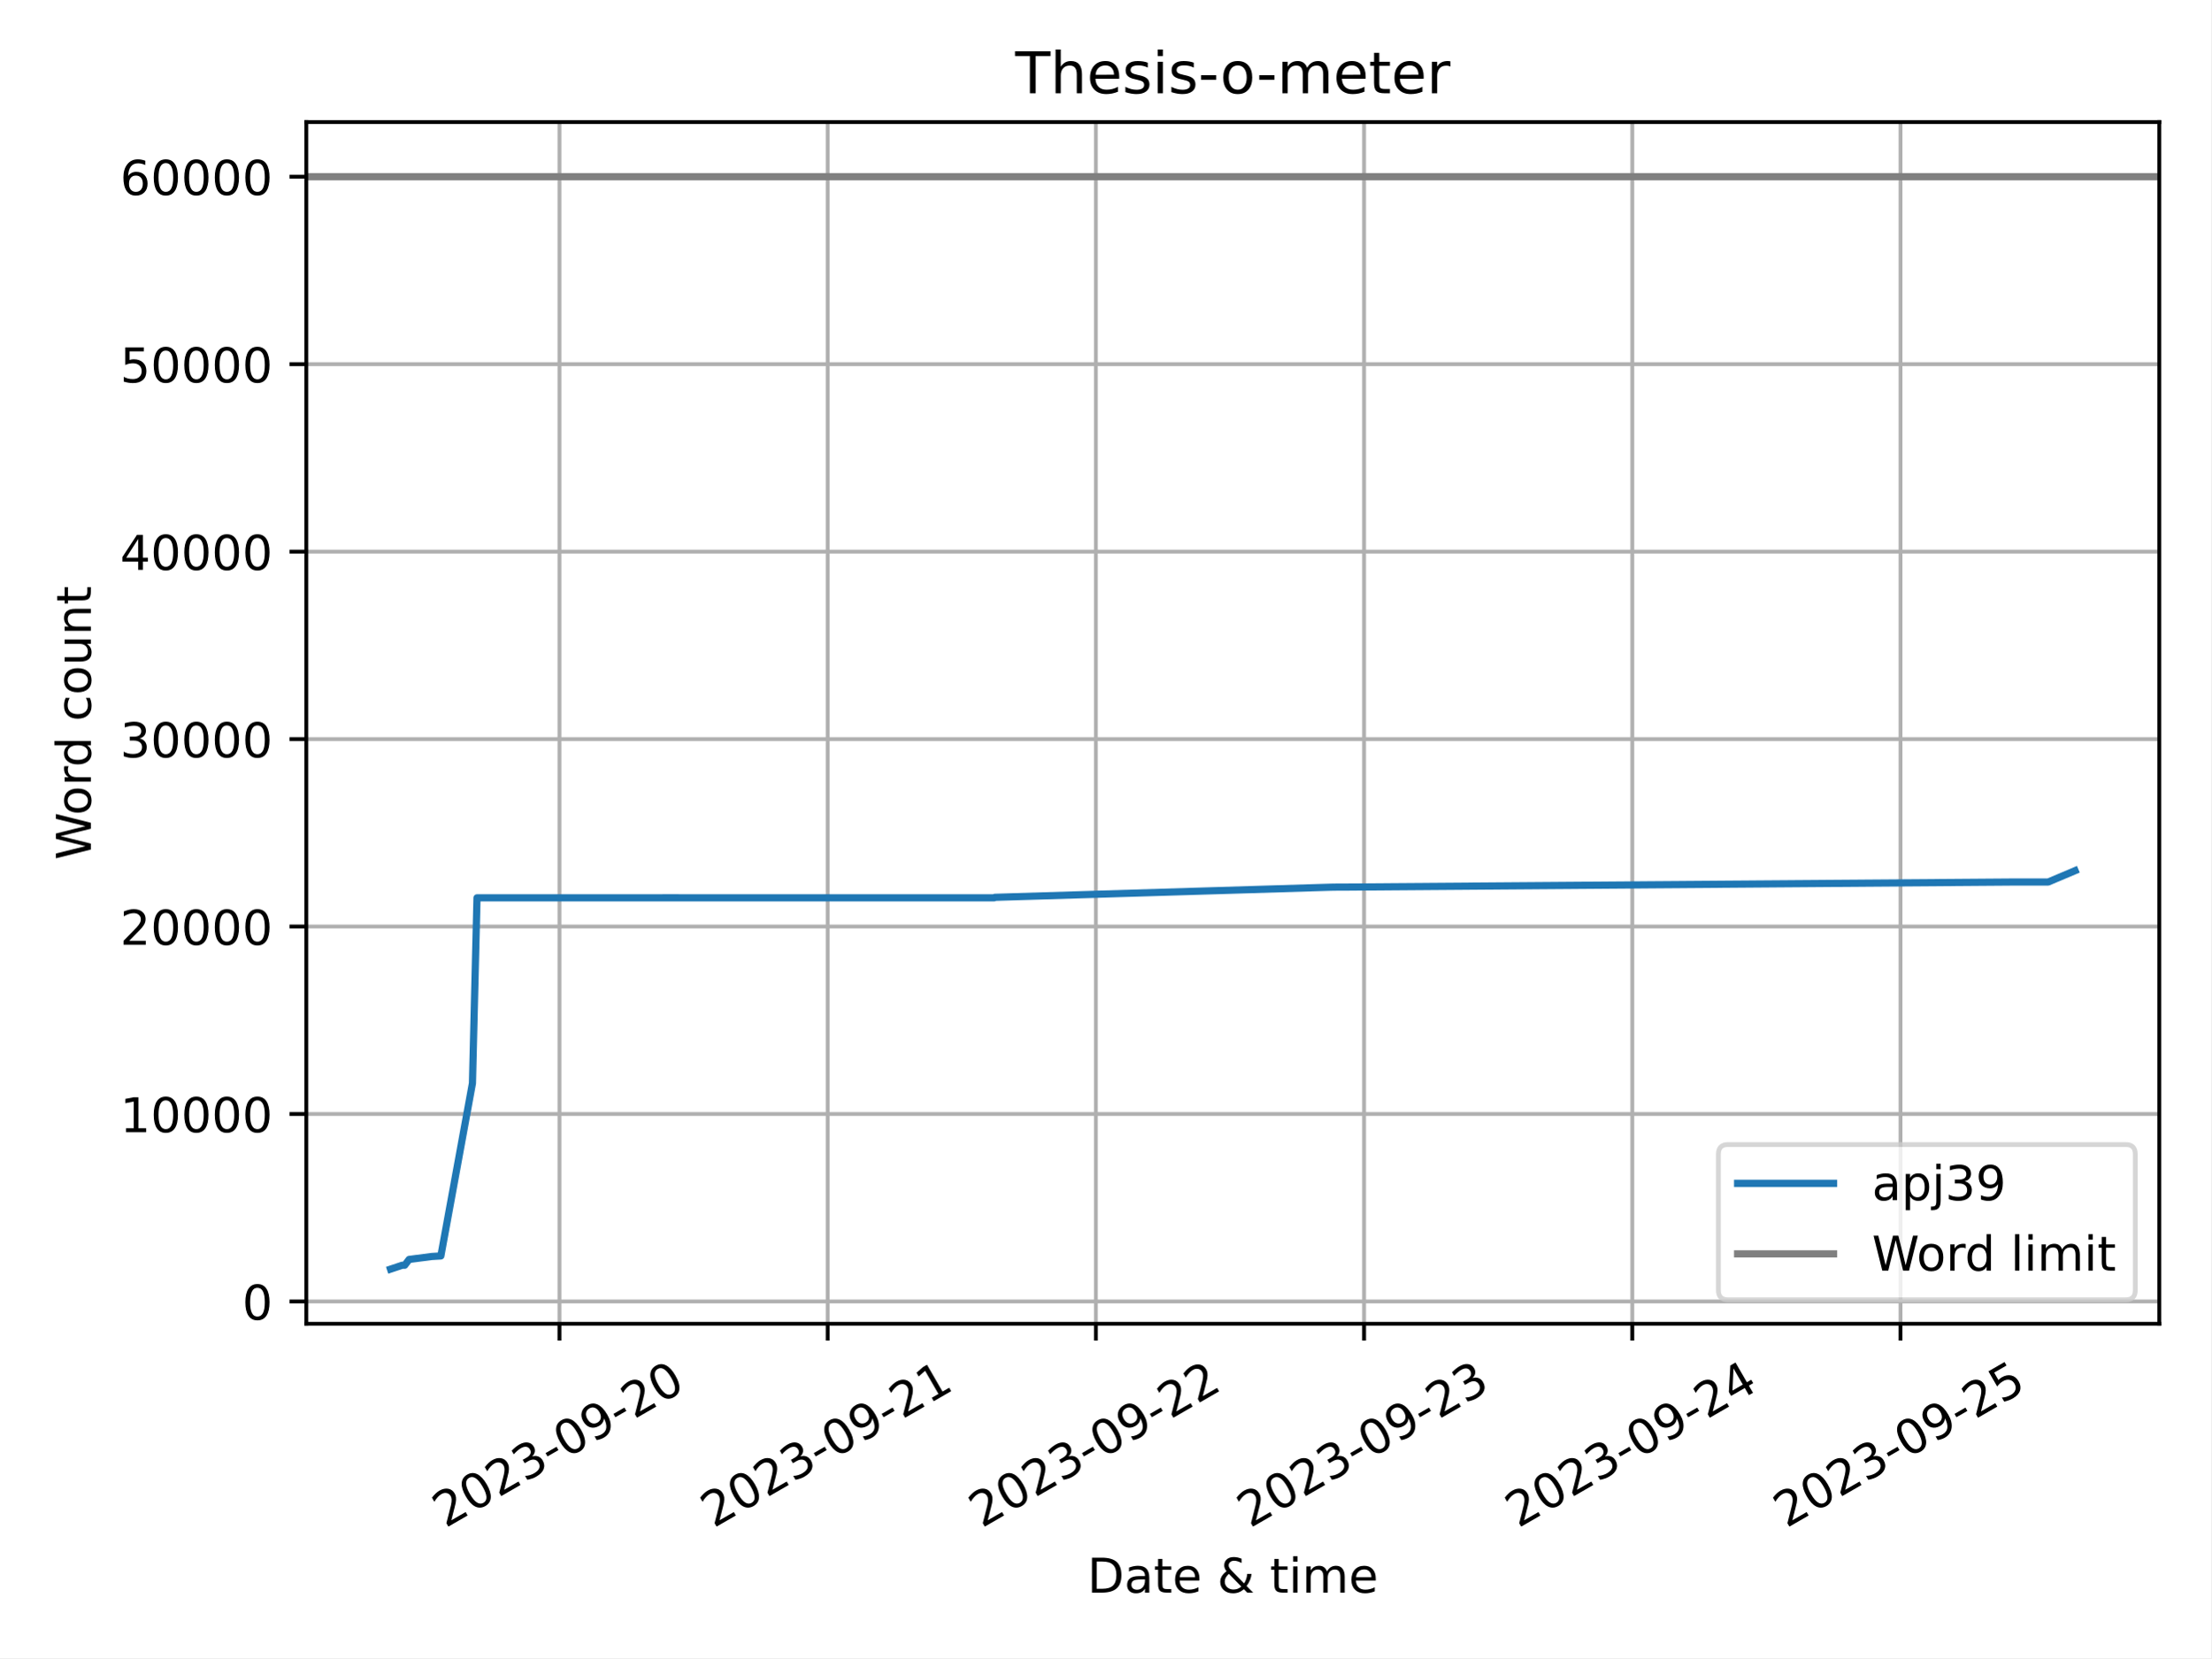
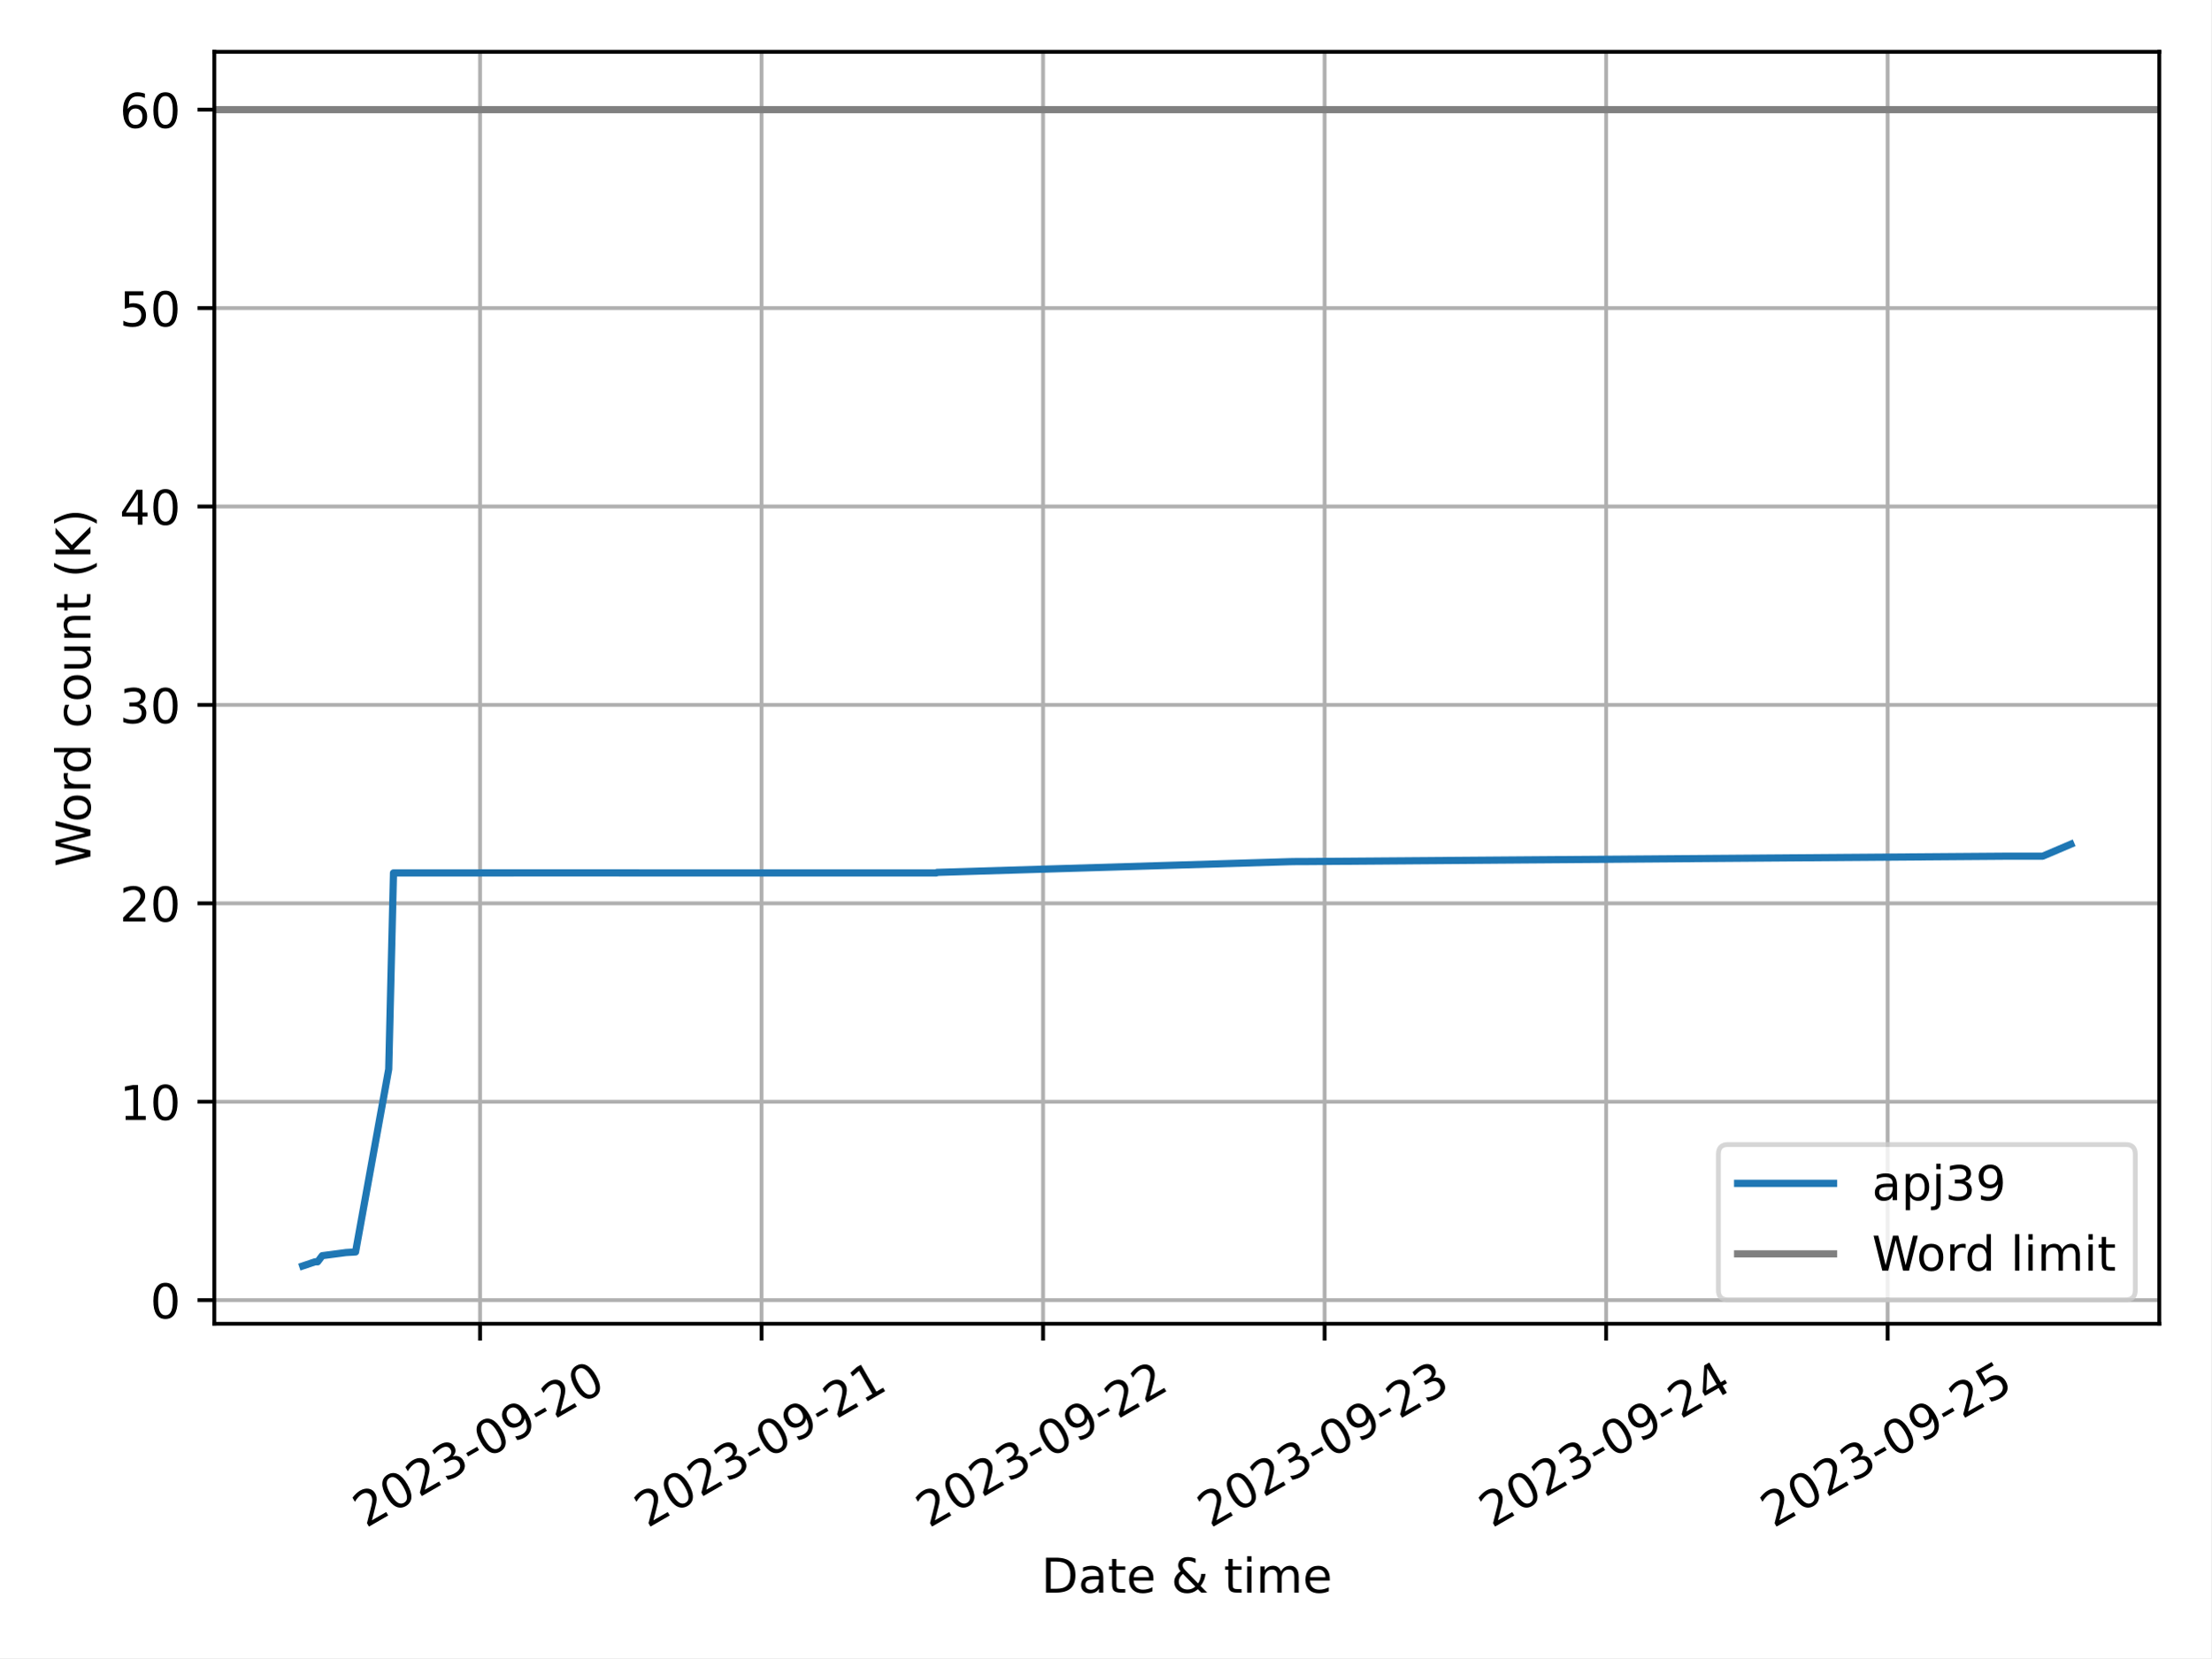
<svg xmlns="http://www.w3.org/2000/svg" xmlns:xlink="http://www.w3.org/1999/xlink" width="460.8pt" height="345.6pt" viewBox="0 0 460.8 345.6" version="1.1">
  <defs>
    <style type="text/css">*{stroke-linejoin: round; stroke-linecap: butt}</style>
  </defs>
  <g id="figure_1">
    <g id="patch_1">
      <path d="M 0 345.6  L 460.8 345.6  L 460.8 0  L 0 0  z " style="fill: #ffffff" />
    </g>
    <g id="axes_1">
      <g id="patch_2">
-         <path d="M 63.83 275.92  L 450 275.92  L 450 25.44  L 63.83 25.44  z " style="fill: #ffffff" />
+         <path d="M 44.66 275.92  L 450 275.92  L 450 10.8  L 44.66 10.8  z " style="fill: #ffffff" />
      </g>
      <g id="PolyCollection_1" />
      <g id="matplotlib.axis_1">
        <g id="xtick_1">
          <g id="line2d_1">
-             <path d="M 116.589 275.92  L 116.589 25.44  " clip-path="url(#p6048693ee3)" style="fill: none; stroke: #b0b0b0; stroke-width: 0.8; stroke-linecap: square" />
+             <path d="M 100.038 275.92  L 100.038 10.8  " clip-path="url(#p599cab8c5c)" style="fill: none; stroke: #b0b0b0; stroke-width: 0.8; stroke-linecap: square" />
          </g>
          <g id="line2d_2">
            <defs>
-               <path id="mf4d649fd1b" d="M 0 0  L 0 3.5  " style="stroke: #000000; stroke-width: 0.8" />
-             </defs>
-             <g>
-               <use xlink:href="#mf4d649fd1b" x="116.589" y="275.92" style="stroke: #000000; stroke-width: 0.8" />
+               <path id="mb1f589ec34" d="M 0 0  L 0 3.5  " style="stroke: #000000; stroke-width: 0.8" />
+             </defs>
+             <g>
+               <use xlink:href="#mb1f589ec34" x="100.038" y="275.92" style="stroke: #000000; stroke-width: 0.8" />
            </g>
          </g>
          <g id="text_1">
-             <g transform="translate(92.804 318.5587) rotate(-30) scale(0.1 -0.1)">
+             <g transform="translate(76.25303 318.5587) rotate(-30) scale(0.1 -0.1)">
              <defs>
                <path id="DejaVuSans-32" d="M 1228 531  L 3431 531  L 3431 0  L 469 0  L 469 531  Q 828 903 1448 1529  Q 2069 2156 2228 2338  Q 2531 2678 2651 2914  Q 2772 3150 2772 3378  Q 2772 3750 2511 3984  Q 2250 4219 1831 4219  Q 1534 4219 1204 4116  Q 875 4013 500 3803  L 500 4441  Q 881 4594 1212 4672  Q 1544 4750 1819 4750  Q 2544 4750 2975 4387  Q 3406 4025 3406 3419  Q 3406 3131 3298 2873  Q 3191 2616 2906 2266  Q 2828 2175 2409 1742  Q 1991 1309 1228 531  z " transform="scale(0.015625)" />
                <path id="DejaVuSans-30" d="M 2034 4250  Q 1547 4250 1301 3770  Q 1056 3291 1056 2328  Q 1056 1369 1301 889  Q 1547 409 2034 409  Q 2525 409 2770 889  Q 3016 1369 3016 2328  Q 3016 3291 2770 3770  Q 2525 4250 2034 4250  z M 2034 4750  Q 2819 4750 3233 4129  Q 3647 3509 3647 2328  Q 3647 1150 3233 529  Q 2819 -91 2034 -91  Q 1250 -91 836 529  Q 422 1150 422 2328  Q 422 3509 836 4129  Q 1250 4750 2034 4750  z " transform="scale(0.015625)" />
                <path id="DejaVuSans-33" d="M 2597 2516  Q 3050 2419 3304 2112  Q 3559 1806 3559 1356  Q 3559 666 3084 287  Q 2609 -91 1734 -91  Q 1441 -91 1130 -33  Q 819 25 488 141  L 488 750  Q 750 597 1062 519  Q 1375 441 1716 441  Q 2309 441 2620 675  Q 2931 909 2931 1356  Q 2931 1769 2642 2001  Q 2353 2234 1838 2234  L 1294 2234  L 1294 2753  L 1863 2753  Q 2328 2753 2575 2939  Q 2822 3125 2822 3475  Q 2822 3834 2567 4026  Q 2313 4219 1838 4219  Q 1578 4219 1281 4162  Q 984 4106 628 3988  L 628 4550  Q 988 4650 1302 4700  Q 1616 4750 1894 4750  Q 2613 4750 3031 4423  Q 3450 4097 3450 3541  Q 3450 3153 3228 2886  Q 3006 2619 2597 2516  z " transform="scale(0.015625)" />
                <path id="DejaVuSans-2d" d="M 313 2009  L 1997 2009  L 1997 1497  L 313 1497  L 313 2009  z " transform="scale(0.015625)" />
                <path id="DejaVuSans-39" d="M 703 97  L 703 672  Q 941 559 1184 500  Q 1428 441 1663 441  Q 2288 441 2617 861  Q 2947 1281 2994 2138  Q 2813 1869 2534 1725  Q 2256 1581 1919 1581  Q 1219 1581 811 2004  Q 403 2428 403 3163  Q 403 3881 828 4315  Q 1253 4750 1959 4750  Q 2769 4750 3195 4129  Q 3622 3509 3622 2328  Q 3622 1225 3098 567  Q 2575 -91 1691 -91  Q 1453 -91 1209 -44  Q 966 3 703 97  z M 1959 2075  Q 2384 2075 2632 2365  Q 2881 2656 2881 3163  Q 2881 3666 2632 3958  Q 2384 4250 1959 4250  Q 1534 4250 1286 3958  Q 1038 3666 1038 3163  Q 1038 2656 1286 2365  Q 1534 2075 1959 2075  z " transform="scale(0.015625)" />
              </defs>
              <use xlink:href="#DejaVuSans-32" />
              <use xlink:href="#DejaVuSans-30" x="63.623" />
              <use xlink:href="#DejaVuSans-32" x="127.246" />
              <use xlink:href="#DejaVuSans-33" x="190.869" />
              <use xlink:href="#DejaVuSans-2d" x="254.492" />
              <use xlink:href="#DejaVuSans-30" x="290.576" />
              <use xlink:href="#DejaVuSans-39" x="354.199" />
              <use xlink:href="#DejaVuSans-2d" x="417.822" />
              <use xlink:href="#DejaVuSans-32" x="453.906" />
              <use xlink:href="#DejaVuSans-30" x="517.529" />
            </g>
          </g>
        </g>
        <g id="xtick_2">
          <g id="line2d_3">
-             <path d="M 172.486 275.92  L 172.486 25.44  " clip-path="url(#p6048693ee3)" style="fill: none; stroke: #b0b0b0; stroke-width: 0.8; stroke-linecap: square" />
+             <path d="M 158.71 275.92  L 158.71 10.8  " clip-path="url(#p599cab8c5c)" style="fill: none; stroke: #b0b0b0; stroke-width: 0.8; stroke-linecap: square" />
          </g>
          <g id="line2d_4">
            <g>
-               <use xlink:href="#mf4d649fd1b" x="172.486" y="275.92" style="stroke: #000000; stroke-width: 0.8" />
+               <use xlink:href="#mb1f589ec34" x="158.71" y="275.92" style="stroke: #000000; stroke-width: 0.8" />
            </g>
          </g>
          <g id="text_2">
-             <g transform="translate(148.7008 318.5587) rotate(-30) scale(0.1 -0.1)">
+             <g transform="translate(134.9246 318.5587) rotate(-30) scale(0.1 -0.1)">
              <defs>
                <path id="DejaVuSans-31" d="M 794 531  L 1825 531  L 1825 4091  L 703 3866  L 703 4441  L 1819 4666  L 2450 4666  L 2450 531  L 3481 531  L 3481 0  L 794 0  L 794 531  z " transform="scale(0.015625)" />
              </defs>
              <use xlink:href="#DejaVuSans-32" />
              <use xlink:href="#DejaVuSans-30" x="63.623" />
              <use xlink:href="#DejaVuSans-32" x="127.246" />
              <use xlink:href="#DejaVuSans-33" x="190.869" />
              <use xlink:href="#DejaVuSans-2d" x="254.492" />
              <use xlink:href="#DejaVuSans-30" x="290.576" />
              <use xlink:href="#DejaVuSans-39" x="354.199" />
              <use xlink:href="#DejaVuSans-2d" x="417.822" />
              <use xlink:href="#DejaVuSans-32" x="453.906" />
              <use xlink:href="#DejaVuSans-31" x="517.529" />
            </g>
          </g>
        </g>
        <g id="xtick_3">
          <g id="line2d_5">
-             <path d="M 228.383 275.92  L 228.383 25.44  " clip-path="url(#p6048693ee3)" style="fill: none; stroke: #b0b0b0; stroke-width: 0.8; stroke-linecap: square" />
+             <path d="M 217.381 275.92  L 217.381 10.8  " clip-path="url(#p599cab8c5c)" style="fill: none; stroke: #b0b0b0; stroke-width: 0.8; stroke-linecap: square" />
          </g>
          <g id="line2d_6">
            <g>
-               <use xlink:href="#mf4d649fd1b" x="228.383" y="275.92" style="stroke: #000000; stroke-width: 0.8" />
+               <use xlink:href="#mb1f589ec34" x="217.381" y="275.92" style="stroke: #000000; stroke-width: 0.8" />
            </g>
          </g>
          <g id="text_3">
-             <g transform="translate(204.5976 318.5587) rotate(-30) scale(0.1 -0.1)">
+             <g transform="translate(193.5962 318.5587) rotate(-30) scale(0.1 -0.1)">
              <use xlink:href="#DejaVuSans-32" />
              <use xlink:href="#DejaVuSans-30" x="63.623" />
              <use xlink:href="#DejaVuSans-32" x="127.246" />
              <use xlink:href="#DejaVuSans-33" x="190.869" />
              <use xlink:href="#DejaVuSans-2d" x="254.492" />
              <use xlink:href="#DejaVuSans-30" x="290.576" />
              <use xlink:href="#DejaVuSans-39" x="354.199" />
              <use xlink:href="#DejaVuSans-2d" x="417.822" />
              <use xlink:href="#DejaVuSans-32" x="453.906" />
              <use xlink:href="#DejaVuSans-32" x="517.529" />
            </g>
          </g>
        </g>
        <g id="xtick_4">
          <g id="line2d_7">
-             <path d="M 284.28 275.92  L 284.28 25.44  " clip-path="url(#p6048693ee3)" style="fill: none; stroke: #b0b0b0; stroke-width: 0.8; stroke-linecap: square" />
+             <path d="M 276.053 275.92  L 276.053 10.8  " clip-path="url(#p599cab8c5c)" style="fill: none; stroke: #b0b0b0; stroke-width: 0.8; stroke-linecap: square" />
          </g>
          <g id="line2d_8">
            <g>
-               <use xlink:href="#mf4d649fd1b" x="284.28" y="275.92" style="stroke: #000000; stroke-width: 0.8" />
+               <use xlink:href="#mb1f589ec34" x="276.053" y="275.92" style="stroke: #000000; stroke-width: 0.8" />
            </g>
          </g>
          <g id="text_4">
-             <g transform="translate(260.4944 318.5587) rotate(-30) scale(0.1 -0.1)">
+             <g transform="translate(252.2678 318.5587) rotate(-30) scale(0.1 -0.1)">
              <use xlink:href="#DejaVuSans-32" />
              <use xlink:href="#DejaVuSans-30" x="63.623" />
              <use xlink:href="#DejaVuSans-32" x="127.246" />
              <use xlink:href="#DejaVuSans-33" x="190.869" />
              <use xlink:href="#DejaVuSans-2d" x="254.492" />
              <use xlink:href="#DejaVuSans-30" x="290.576" />
              <use xlink:href="#DejaVuSans-39" x="354.199" />
              <use xlink:href="#DejaVuSans-2d" x="417.822" />
              <use xlink:href="#DejaVuSans-32" x="453.906" />
              <use xlink:href="#DejaVuSans-33" x="517.529" />
            </g>
          </g>
        </g>
        <g id="xtick_5">
          <g id="line2d_9">
-             <path d="M 340.176 275.92  L 340.176 25.44  " clip-path="url(#p6048693ee3)" style="fill: none; stroke: #b0b0b0; stroke-width: 0.8; stroke-linecap: square" />
+             <path d="M 334.725 275.92  L 334.725 10.8  " clip-path="url(#p599cab8c5c)" style="fill: none; stroke: #b0b0b0; stroke-width: 0.8; stroke-linecap: square" />
          </g>
          <g id="line2d_10">
            <g>
-               <use xlink:href="#mf4d649fd1b" x="340.176" y="275.92" style="stroke: #000000; stroke-width: 0.8" />
+               <use xlink:href="#mb1f589ec34" x="334.725" y="275.92" style="stroke: #000000; stroke-width: 0.8" />
            </g>
          </g>
          <g id="text_5">
-             <g transform="translate(316.3912 318.5587) rotate(-30) scale(0.1 -0.1)">
+             <g transform="translate(310.9394 318.5587) rotate(-30) scale(0.1 -0.1)">
              <defs>
                <path id="DejaVuSans-34" d="M 2419 4116  L 825 1625  L 2419 1625  L 2419 4116  z M 2253 4666  L 3047 4666  L 3047 1625  L 3713 1625  L 3713 1100  L 3047 1100  L 3047 0  L 2419 0  L 2419 1100  L 313 1100  L 313 1709  L 2253 4666  z " transform="scale(0.015625)" />
              </defs>
              <use xlink:href="#DejaVuSans-32" />
              <use xlink:href="#DejaVuSans-30" x="63.623" />
              <use xlink:href="#DejaVuSans-32" x="127.246" />
              <use xlink:href="#DejaVuSans-33" x="190.869" />
              <use xlink:href="#DejaVuSans-2d" x="254.492" />
              <use xlink:href="#DejaVuSans-30" x="290.576" />
              <use xlink:href="#DejaVuSans-39" x="354.199" />
              <use xlink:href="#DejaVuSans-2d" x="417.822" />
              <use xlink:href="#DejaVuSans-32" x="453.906" />
              <use xlink:href="#DejaVuSans-34" x="517.529" />
            </g>
          </g>
        </g>
        <g id="xtick_6">
          <g id="line2d_11">
-             <path d="M 396.073 275.92  L 396.073 25.44  " clip-path="url(#p6048693ee3)" style="fill: none; stroke: #b0b0b0; stroke-width: 0.8; stroke-linecap: square" />
+             <path d="M 393.396 275.92  L 393.396 10.8  " clip-path="url(#p599cab8c5c)" style="fill: none; stroke: #b0b0b0; stroke-width: 0.8; stroke-linecap: square" />
          </g>
          <g id="line2d_12">
            <g>
-               <use xlink:href="#mf4d649fd1b" x="396.073" y="275.92" style="stroke: #000000; stroke-width: 0.8" />
+               <use xlink:href="#mb1f589ec34" x="393.396" y="275.92" style="stroke: #000000; stroke-width: 0.8" />
            </g>
          </g>
          <g id="text_6">
-             <g transform="translate(372.288 318.5587) rotate(-30) scale(0.1 -0.1)">
+             <g transform="translate(369.611 318.5587) rotate(-30) scale(0.1 -0.1)">
              <defs>
                <path id="DejaVuSans-35" d="M 691 4666  L 3169 4666  L 3169 4134  L 1269 4134  L 1269 2991  Q 1406 3038 1543 3061  Q 1681 3084 1819 3084  Q 2600 3084 3056 2656  Q 3513 2228 3513 1497  Q 3513 744 3044 326  Q 2575 -91 1722 -91  Q 1428 -91 1123 -41  Q 819 9 494 109  L 494 744  Q 775 591 1075 516  Q 1375 441 1709 441  Q 2250 441 2565 725  Q 2881 1009 2881 1497  Q 2881 1984 2565 2268  Q 2250 2553 1709 2553  Q 1456 2553 1204 2497  Q 953 2441 691 2322  L 691 4666  z " transform="scale(0.015625)" />
              </defs>
              <use xlink:href="#DejaVuSans-32" />
              <use xlink:href="#DejaVuSans-30" x="63.623" />
              <use xlink:href="#DejaVuSans-32" x="127.246" />
              <use xlink:href="#DejaVuSans-33" x="190.869" />
              <use xlink:href="#DejaVuSans-2d" x="254.492" />
              <use xlink:href="#DejaVuSans-30" x="290.576" />
              <use xlink:href="#DejaVuSans-39" x="354.199" />
              <use xlink:href="#DejaVuSans-2d" x="417.822" />
              <use xlink:href="#DejaVuSans-32" x="453.906" />
              <use xlink:href="#DejaVuSans-35" x="517.529" />
            </g>
          </g>
        </g>
        <g id="text_7">
-           <g transform="translate(226.5908 331.9582) scale(0.1 -0.1)">
+           <g transform="translate(217.0058 331.9582) scale(0.1 -0.1)">
            <defs>
              <path id="DejaVuSans-44" d="M 1259 4147  L 1259 519  L 2022 519  Q 2988 519 3436 956  Q 3884 1394 3884 2338  Q 3884 3275 3436 3711  Q 2988 4147 2022 4147  L 1259 4147  z M 628 4666  L 1925 4666  Q 3281 4666 3915 4102  Q 4550 3538 4550 2338  Q 4550 1131 3912 565  Q 3275 0 1925 0  L 628 0  L 628 4666  z " transform="scale(0.015625)" />
              <path id="DejaVuSans-61" d="M 2194 1759  Q 1497 1759 1228 1600  Q 959 1441 959 1056  Q 959 750 1161 570  Q 1363 391 1709 391  Q 2188 391 2477 730  Q 2766 1069 2766 1631  L 2766 1759  L 2194 1759  z M 3341 1997  L 3341 0  L 2766 0  L 2766 531  Q 2569 213 2275 61  Q 1981 -91 1556 -91  Q 1019 -91 701 211  Q 384 513 384 1019  Q 384 1609 779 1909  Q 1175 2209 1959 2209  L 2766 2209  L 2766 2266  Q 2766 2663 2505 2880  Q 2244 3097 1772 3097  Q 1472 3097 1187 3025  Q 903 2953 641 2809  L 641 3341  Q 956 3463 1253 3523  Q 1550 3584 1831 3584  Q 2591 3584 2966 3190  Q 3341 2797 3341 1997  z " transform="scale(0.015625)" />
              <path id="DejaVuSans-74" d="M 1172 4494  L 1172 3500  L 2356 3500  L 2356 3053  L 1172 3053  L 1172 1153  Q 1172 725 1289 603  Q 1406 481 1766 481  L 2356 481  L 2356 0  L 1766 0  Q 1100 0 847 248  Q 594 497 594 1153  L 594 3053  L 172 3053  L 172 3500  L 594 3500  L 594 4494  L 1172 4494  z " transform="scale(0.015625)" />
              <path id="DejaVuSans-65" d="M 3597 1894  L 3597 1613  L 953 1613  Q 991 1019 1311 708  Q 1631 397 2203 397  Q 2534 397 2845 478  Q 3156 559 3463 722  L 3463 178  Q 3153 47 2828 -22  Q 2503 -91 2169 -91  Q 1331 -91 842 396  Q 353 884 353 1716  Q 353 2575 817 3079  Q 1281 3584 2069 3584  Q 2775 3584 3186 3129  Q 3597 2675 3597 1894  z M 3022 2063  Q 3016 2534 2758 2815  Q 2500 3097 2075 3097  Q 1594 3097 1305 2825  Q 1016 2553 972 2059  L 3022 2063  z " transform="scale(0.015625)" />
              <path id="DejaVuSans-20" transform="scale(0.015625)" />
              <path id="DejaVuSans-26" d="M 1556 2509  Q 1272 2256 1139 2004  Q 1006 1753 1006 1478  Q 1006 1022 1337 719  Q 1669 416 2169 416  Q 2466 416 2725 514  Q 2984 613 3213 813  L 1556 2509  z M 1997 2859  L 3584 1234  Q 3769 1513 3872 1830  Q 3975 2147 3994 2503  L 4575 2503  Q 4538 2091 4375 1687  Q 4213 1284 3922 891  L 4794 0  L 4006 0  L 3559 459  Q 3234 181 2878 45  Q 2522 -91 2113 -91  Q 1359 -91 881 339  Q 403 769 403 1441  Q 403 1841 612 2192  Q 822 2544 1241 2853  Q 1091 3050 1012 3245  Q 934 3441 934 3628  Q 934 4134 1281 4442  Q 1628 4750 2203 4750  Q 2463 4750 2720 4694  Q 2978 4638 3244 4525  L 3244 3956  Q 2972 4103 2725 4179  Q 2478 4256 2266 4256  Q 1938 4256 1733 4082  Q 1528 3909 1528 3634  Q 1528 3475 1620 3314  Q 1713 3153 1997 2859  z " transform="scale(0.015625)" />
              <path id="DejaVuSans-69" d="M 603 3500  L 1178 3500  L 1178 0  L 603 0  L 603 3500  z M 603 4863  L 1178 4863  L 1178 4134  L 603 4134  L 603 4863  z " transform="scale(0.015625)" />
              <path id="DejaVuSans-6d" d="M 3328 2828  Q 3544 3216 3844 3400  Q 4144 3584 4550 3584  Q 5097 3584 5394 3201  Q 5691 2819 5691 2113  L 5691 0  L 5113 0  L 5113 2094  Q 5113 2597 4934 2840  Q 4756 3084 4391 3084  Q 3944 3084 3684 2787  Q 3425 2491 3425 1978  L 3425 0  L 2847 0  L 2847 2094  Q 2847 2600 2669 2842  Q 2491 3084 2119 3084  Q 1678 3084 1418 2786  Q 1159 2488 1159 1978  L 1159 0  L 581 0  L 581 3500  L 1159 3500  L 1159 2956  Q 1356 3278 1631 3431  Q 1906 3584 2284 3584  Q 2666 3584 2933 3390  Q 3200 3197 3328 2828  z " transform="scale(0.015625)" />
            </defs>
            <use xlink:href="#DejaVuSans-44" />
            <use xlink:href="#DejaVuSans-61" x="77.002" />
            <use xlink:href="#DejaVuSans-74" x="138.281" />
            <use xlink:href="#DejaVuSans-65" x="177.49" />
            <use xlink:href="#DejaVuSans-20" x="239.014" />
            <use xlink:href="#DejaVuSans-26" x="270.801" />
            <use xlink:href="#DejaVuSans-20" x="348.779" />
            <use xlink:href="#DejaVuSans-74" x="380.566" />
            <use xlink:href="#DejaVuSans-69" x="419.775" />
            <use xlink:href="#DejaVuSans-6d" x="447.559" />
            <use xlink:href="#DejaVuSans-65" x="544.971" />
          </g>
        </g>
      </g>
      <g id="matplotlib.axis_2">
        <g id="ytick_1">
          <g id="line2d_13">
-             <path d="M 63.83 271.263  L 450 271.263  " clip-path="url(#p6048693ee3)" style="fill: none; stroke: #b0b0b0; stroke-width: 0.8; stroke-linecap: square" />
+             <path d="M 44.66 270.991  L 450 270.991  " clip-path="url(#p599cab8c5c)" style="fill: none; stroke: #b0b0b0; stroke-width: 0.8; stroke-linecap: square" />
          </g>
          <g id="line2d_14">
            <defs>
-               <path id="m3eb20709ef" d="M 0 0  L -3.5 0  " style="stroke: #000000; stroke-width: 0.8" />
-             </defs>
-             <g>
-               <use xlink:href="#m3eb20709ef" x="63.83" y="271.263" style="stroke: #000000; stroke-width: 0.8" />
+               <path id="m429f23d43d" d="M 0 0  L -3.5 0  " style="stroke: #000000; stroke-width: 0.8" />
+             </defs>
+             <g>
+               <use xlink:href="#m429f23d43d" x="44.66" y="270.991" style="stroke: #000000; stroke-width: 0.8" />
            </g>
          </g>
          <g id="text_8">
-             <g transform="translate(50.4675 275.0626) scale(0.1 -0.1)">
+             <g transform="translate(31.2975 274.7904) scale(0.1 -0.1)">
              <use xlink:href="#DejaVuSans-30" />
            </g>
          </g>
        </g>
        <g id="ytick_2">
          <g id="line2d_15">
-             <path d="M 63.83 232.19  L 450 232.19  " clip-path="url(#p6048693ee3)" style="fill: none; stroke: #b0b0b0; stroke-width: 0.8; stroke-linecap: square" />
+             <path d="M 44.66 229.634  L 450 229.634  " clip-path="url(#p599cab8c5c)" style="fill: none; stroke: #b0b0b0; stroke-width: 0.8; stroke-linecap: square" />
          </g>
          <g id="line2d_16">
            <g>
-               <use xlink:href="#m3eb20709ef" x="63.83" y="232.19" style="stroke: #000000; stroke-width: 0.8" />
+               <use xlink:href="#m429f23d43d" x="44.66" y="229.634" style="stroke: #000000; stroke-width: 0.8" />
            </g>
          </g>
          <g id="text_9">
-             <g transform="translate(25.0175 235.9896) scale(0.1 -0.1)">
+             <g transform="translate(24.935 233.4337) scale(0.1 -0.1)">
              <use xlink:href="#DejaVuSans-31" />
              <use xlink:href="#DejaVuSans-30" x="63.623" />
-               <use xlink:href="#DejaVuSans-30" x="127.246" />
-               <use xlink:href="#DejaVuSans-30" x="190.869" />
-               <use xlink:href="#DejaVuSans-30" x="254.492" />
            </g>
          </g>
        </g>
        <g id="ytick_3">
          <g id="line2d_17">
-             <path d="M 63.83 193.117  L 450 193.117  " clip-path="url(#p6048693ee3)" style="fill: none; stroke: #b0b0b0; stroke-width: 0.8; stroke-linecap: square" />
+             <path d="M 44.66 188.278  L 450 188.278  " clip-path="url(#p599cab8c5c)" style="fill: none; stroke: #b0b0b0; stroke-width: 0.8; stroke-linecap: square" />
          </g>
          <g id="line2d_18">
            <g>
-               <use xlink:href="#m3eb20709ef" x="63.83" y="193.117" style="stroke: #000000; stroke-width: 0.8" />
+               <use xlink:href="#m429f23d43d" x="44.66" y="188.278" style="stroke: #000000; stroke-width: 0.8" />
            </g>
          </g>
          <g id="text_10">
-             <g transform="translate(25.0175 196.9166) scale(0.1 -0.1)">
-               <use xlink:href="#DejaVuSans-32" />
-               <use xlink:href="#DejaVuSans-30" x="63.623" />
-               <use xlink:href="#DejaVuSans-30" x="127.246" />
-               <use xlink:href="#DejaVuSans-30" x="190.869" />
-               <use xlink:href="#DejaVuSans-30" x="254.492" />
+             <g transform="translate(24.935 192.077) scale(0.1 -0.1)">
+               <use xlink:href="#DejaVuSans-32" />
+               <use xlink:href="#DejaVuSans-30" x="63.623" />
            </g>
          </g>
        </g>
        <g id="ytick_4">
          <g id="line2d_19">
-             <path d="M 63.83 154.044  L 450 154.044  " clip-path="url(#p6048693ee3)" style="fill: none; stroke: #b0b0b0; stroke-width: 0.8; stroke-linecap: square" />
+             <path d="M 44.66 146.921  L 450 146.921  " clip-path="url(#p599cab8c5c)" style="fill: none; stroke: #b0b0b0; stroke-width: 0.8; stroke-linecap: square" />
          </g>
          <g id="line2d_20">
            <g>
-               <use xlink:href="#m3eb20709ef" x="63.83" y="154.044" style="stroke: #000000; stroke-width: 0.8" />
+               <use xlink:href="#m429f23d43d" x="44.66" y="146.921" style="stroke: #000000; stroke-width: 0.8" />
            </g>
          </g>
          <g id="text_11">
-             <g transform="translate(25.0175 157.8436) scale(0.1 -0.1)">
+             <g transform="translate(24.935 150.7203) scale(0.1 -0.1)">
              <use xlink:href="#DejaVuSans-33" />
              <use xlink:href="#DejaVuSans-30" x="63.623" />
-               <use xlink:href="#DejaVuSans-30" x="127.246" />
-               <use xlink:href="#DejaVuSans-30" x="190.869" />
-               <use xlink:href="#DejaVuSans-30" x="254.492" />
            </g>
          </g>
        </g>
        <g id="ytick_5">
          <g id="line2d_21">
-             <path d="M 63.83 114.971  L 450 114.971  " clip-path="url(#p6048693ee3)" style="fill: none; stroke: #b0b0b0; stroke-width: 0.8; stroke-linecap: square" />
+             <path d="M 44.66 105.564  L 450 105.564  " clip-path="url(#p599cab8c5c)" style="fill: none; stroke: #b0b0b0; stroke-width: 0.8; stroke-linecap: square" />
          </g>
          <g id="line2d_22">
            <g>
-               <use xlink:href="#m3eb20709ef" x="63.83" y="114.971" style="stroke: #000000; stroke-width: 0.8" />
+               <use xlink:href="#m429f23d43d" x="44.66" y="105.564" style="stroke: #000000; stroke-width: 0.8" />
            </g>
          </g>
          <g id="text_12">
-             <g transform="translate(25.0175 118.7707) scale(0.1 -0.1)">
+             <g transform="translate(24.935 109.3636) scale(0.1 -0.1)">
              <use xlink:href="#DejaVuSans-34" />
              <use xlink:href="#DejaVuSans-30" x="63.623" />
-               <use xlink:href="#DejaVuSans-30" x="127.246" />
-               <use xlink:href="#DejaVuSans-30" x="190.869" />
-               <use xlink:href="#DejaVuSans-30" x="254.492" />
            </g>
          </g>
        </g>
        <g id="ytick_6">
          <g id="line2d_23">
-             <path d="M 63.83 75.898  L 450 75.898  " clip-path="url(#p6048693ee3)" style="fill: none; stroke: #b0b0b0; stroke-width: 0.8; stroke-linecap: square" />
+             <path d="M 44.66 64.208  L 450 64.208  " clip-path="url(#p599cab8c5c)" style="fill: none; stroke: #b0b0b0; stroke-width: 0.8; stroke-linecap: square" />
          </g>
          <g id="line2d_24">
            <g>
-               <use xlink:href="#m3eb20709ef" x="63.83" y="75.898" style="stroke: #000000; stroke-width: 0.8" />
+               <use xlink:href="#m429f23d43d" x="44.66" y="64.208" style="stroke: #000000; stroke-width: 0.8" />
            </g>
          </g>
          <g id="text_13">
-             <g transform="translate(25.0175 79.69767) scale(0.1 -0.1)">
+             <g transform="translate(24.935 68.00685) scale(0.1 -0.1)">
              <use xlink:href="#DejaVuSans-35" />
              <use xlink:href="#DejaVuSans-30" x="63.623" />
-               <use xlink:href="#DejaVuSans-30" x="127.246" />
-               <use xlink:href="#DejaVuSans-30" x="190.869" />
-               <use xlink:href="#DejaVuSans-30" x="254.492" />
            </g>
          </g>
        </g>
        <g id="ytick_7">
          <g id="line2d_25">
-             <path d="M 63.83 36.825  L 450 36.825  " clip-path="url(#p6048693ee3)" style="fill: none; stroke: #b0b0b0; stroke-width: 0.8; stroke-linecap: square" />
+             <path d="M 44.66 22.851  L 450 22.851  " clip-path="url(#p599cab8c5c)" style="fill: none; stroke: #b0b0b0; stroke-width: 0.8; stroke-linecap: square" />
          </g>
          <g id="line2d_26">
            <g>
-               <use xlink:href="#m3eb20709ef" x="63.83" y="36.825" style="stroke: #000000; stroke-width: 0.8" />
+               <use xlink:href="#m429f23d43d" x="44.66" y="22.851" style="stroke: #000000; stroke-width: 0.8" />
            </g>
          </g>
          <g id="text_14">
-             <g transform="translate(25.0175 40.62469) scale(0.1 -0.1)">
+             <g transform="translate(24.935 26.65015) scale(0.1 -0.1)">
              <defs>
                <path id="DejaVuSans-36" d="M 2113 2584  Q 1688 2584 1439 2293  Q 1191 2003 1191 1497  Q 1191 994 1439 701  Q 1688 409 2113 409  Q 2538 409 2786 701  Q 3034 994 3034 1497  Q 3034 2003 2786 2293  Q 2538 2584 2113 2584  z M 3366 4563  L 3366 3988  Q 3128 4100 2886 4159  Q 2644 4219 2406 4219  Q 1781 4219 1451 3797  Q 1122 3375 1075 2522  Q 1259 2794 1537 2939  Q 1816 3084 2150 3084  Q 2853 3084 3261 2657  Q 3669 2231 3669 1497  Q 3669 778 3244 343  Q 2819 -91 2113 -91  Q 1303 -91 875 529  Q 447 1150 447 2328  Q 447 3434 972 4092  Q 1497 4750 2381 4750  Q 2619 4750 2861 4703  Q 3103 4656 3366 4563  z " transform="scale(0.015625)" />
              </defs>
              <use xlink:href="#DejaVuSans-36" />
              <use xlink:href="#DejaVuSans-30" x="63.623" />
-               <use xlink:href="#DejaVuSans-30" x="127.246" />
-               <use xlink:href="#DejaVuSans-30" x="190.869" />
-               <use xlink:href="#DejaVuSans-30" x="254.492" />
            </g>
          </g>
        </g>
        <g id="text_15">
-           <g transform="translate(18.93781 179.2271) rotate(-90) scale(0.1 -0.1)">
+           <g transform="translate(18.85531 180.6766) rotate(-90) scale(0.1 -0.1)">
            <defs>
              <path id="DejaVuSans-57" d="M 213 4666  L 850 4666  L 1831 722  L 2809 4666  L 3519 4666  L 4500 722  L 5478 4666  L 6119 4666  L 4947 0  L 4153 0  L 3169 4050  L 2175 0  L 1381 0  L 213 4666  z " transform="scale(0.015625)" />
              <path id="DejaVuSans-6f" d="M 1959 3097  Q 1497 3097 1228 2736  Q 959 2375 959 1747  Q 959 1119 1226 758  Q 1494 397 1959 397  Q 2419 397 2687 759  Q 2956 1122 2956 1747  Q 2956 2369 2687 2733  Q 2419 3097 1959 3097  z M 1959 3584  Q 2709 3584 3137 3096  Q 3566 2609 3566 1747  Q 3566 888 3137 398  Q 2709 -91 1959 -91  Q 1206 -91 779 398  Q 353 888 353 1747  Q 353 2609 779 3096  Q 1206 3584 1959 3584  z " transform="scale(0.015625)" />
              <path id="DejaVuSans-72" d="M 2631 2963  Q 2534 3019 2420 3045  Q 2306 3072 2169 3072  Q 1681 3072 1420 2755  Q 1159 2438 1159 1844  L 1159 0  L 581 0  L 581 3500  L 1159 3500  L 1159 2956  Q 1341 3275 1631 3429  Q 1922 3584 2338 3584  Q 2397 3584 2469 3576  Q 2541 3569 2628 3553  L 2631 2963  z " transform="scale(0.015625)" />
              <path id="DejaVuSans-64" d="M 2906 2969  L 2906 4863  L 3481 4863  L 3481 0  L 2906 0  L 2906 525  Q 2725 213 2448 61  Q 2172 -91 1784 -91  Q 1150 -91 751 415  Q 353 922 353 1747  Q 353 2572 751 3078  Q 1150 3584 1784 3584  Q 2172 3584 2448 3432  Q 2725 3281 2906 2969  z M 947 1747  Q 947 1113 1208 752  Q 1469 391 1925 391  Q 2381 391 2643 752  Q 2906 1113 2906 1747  Q 2906 2381 2643 2742  Q 2381 3103 1925 3103  Q 1469 3103 1208 2742  Q 947 2381 947 1747  z " transform="scale(0.015625)" />
              <path id="DejaVuSans-63" d="M 3122 3366  L 3122 2828  Q 2878 2963 2633 3030  Q 2388 3097 2138 3097  Q 1578 3097 1268 2742  Q 959 2388 959 1747  Q 959 1106 1268 751  Q 1578 397 2138 397  Q 2388 397 2633 464  Q 2878 531 3122 666  L 3122 134  Q 2881 22 2623 -34  Q 2366 -91 2075 -91  Q 1284 -91 818 406  Q 353 903 353 1747  Q 353 2603 823 3093  Q 1294 3584 2113 3584  Q 2378 3584 2631 3529  Q 2884 3475 3122 3366  z " transform="scale(0.015625)" />
              <path id="DejaVuSans-75" d="M 544 1381  L 544 3500  L 1119 3500  L 1119 1403  Q 1119 906 1312 657  Q 1506 409 1894 409  Q 2359 409 2629 706  Q 2900 1003 2900 1516  L 2900 3500  L 3475 3500  L 3475 0  L 2900 0  L 2900 538  Q 2691 219 2414 64  Q 2138 -91 1772 -91  Q 1169 -91 856 284  Q 544 659 544 1381  z M 1991 3584  L 1991 3584  z " transform="scale(0.015625)" />
              <path id="DejaVuSans-6e" d="M 3513 2113  L 3513 0  L 2938 0  L 2938 2094  Q 2938 2591 2744 2837  Q 2550 3084 2163 3084  Q 1697 3084 1428 2787  Q 1159 2491 1159 1978  L 1159 0  L 581 0  L 581 3500  L 1159 3500  L 1159 2956  Q 1366 3272 1645 3428  Q 1925 3584 2291 3584  Q 2894 3584 3203 3211  Q 3513 2838 3513 2113  z " transform="scale(0.015625)" />
+               <path id="DejaVuSans-28" d="M 1984 4856  Q 1566 4138 1362 3434  Q 1159 2731 1159 2009  Q 1159 1288 1364 580  Q 1569 -128 1984 -844  L 1484 -844  Q 1016 -109 783 600  Q 550 1309 550 2009  Q 550 2706 781 3412  Q 1013 4119 1484 4856  L 1984 4856  z " transform="scale(0.015625)" />
+               <path id="DejaVuSans-4b" d="M 628 4666  L 1259 4666  L 1259 2694  L 3353 4666  L 4166 4666  L 1850 2491  L 4331 0  L 3500 0  L 1259 2247  L 1259 0  L 628 0  L 628 4666  z " transform="scale(0.015625)" />
+               <path id="DejaVuSans-29" d="M 513 4856  L 1013 4856  Q 1481 4119 1714 3412  Q 1947 2706 1947 2009  Q 1947 1309 1714 600  Q 1481 -109 1013 -844  L 513 -844  Q 928 -128 1133 580  Q 1338 1288 1338 2009  Q 1338 2731 1133 3434  Q 928 4138 513 4856  z " transform="scale(0.015625)" />
            </defs>
            <use xlink:href="#DejaVuSans-57" />
            <use xlink:href="#DejaVuSans-6f" x="93.002" />
            <use xlink:href="#DejaVuSans-72" x="154.184" />
            <use xlink:href="#DejaVuSans-64" x="193.547" />
            <use xlink:href="#DejaVuSans-20" x="257.023" />
            <use xlink:href="#DejaVuSans-63" x="288.811" />
            <use xlink:href="#DejaVuSans-6f" x="343.791" />
            <use xlink:href="#DejaVuSans-75" x="404.973" />
            <use xlink:href="#DejaVuSans-6e" x="468.352" />
            <use xlink:href="#DejaVuSans-74" x="531.73" />
+             <use xlink:href="#DejaVuSans-20" x="570.939" />
+             <use xlink:href="#DejaVuSans-28" x="602.727" />
+             <use xlink:href="#DejaVuSans-4b" x="641.74" />
+             <use xlink:href="#DejaVuSans-29" x="707.316" />
          </g>
        </g>
      </g>
      <g id="line2d_27">
-         <path d="M 81.383 264.535  L 83.82 263.718  L 84.338 263.718  L 85.256 262.511  L 89.989 261.89  L 91.872 261.78  L 98.457 225.778  L 99.405 187.135  L 140.829 187.128  L 144.426 187.131  L 147.383 187.131  L 147.862 187.131  L 148.999 187.135  L 150.772 187.135  L 207.172 187.135  L 207.32 187.03  L 277.335 184.92  L 278.597 184.9  L 279.935 184.9  L 419.904 183.838  L 426.85 183.838  L 432.447 181.474  " clip-path="url(#p6048693ee3)" style="fill: none; stroke: #1f77b4; stroke-width: 1.5; stroke-linecap: square" />
+         <path d="M 63.085 263.87  L 65.643 263.005  L 66.187 263.005  L 67.149 261.727  L 72.118 261.07  L 74.094 260.954  L 81.006 222.848  L 82.001 181.946  L 125.482 181.938  L 129.256 181.942  L 132.36 181.942  L 132.864 181.942  L 134.057 181.946  L 135.917 181.946  L 195.118 181.946  L 195.273 181.834  L 268.764 179.601  L 270.088 179.58  L 271.492 179.58  L 418.41 178.456  L 425.701 178.456  L 431.575 175.953  " clip-path="url(#p599cab8c5c)" style="fill: none; stroke: #1f77b4; stroke-width: 1.5; stroke-linecap: square" />
      </g>
      <g id="line2d_28" />
      <g id="line2d_29">
-         <path d="M 63.83 36.825  L 450 36.825  " clip-path="url(#p6048693ee3)" style="fill: none; stroke: #808080; stroke-width: 1.5; stroke-linecap: square" />
+         <path d="M 44.66 22.851  L 450 22.851  " clip-path="url(#p599cab8c5c)" style="fill: none; stroke: #808080; stroke-width: 1.5; stroke-linecap: square" />
      </g>
      <g id="patch_3">
-         <path d="M 63.83 275.92  L 63.83 25.44  " style="fill: none; stroke: #000000; stroke-width: 0.8; stroke-linejoin: miter; stroke-linecap: square" />
+         <path d="M 44.66 275.92  L 44.66 10.8  " style="fill: none; stroke: #000000; stroke-width: 0.8; stroke-linejoin: miter; stroke-linecap: square" />
      </g>
      <g id="patch_4">
-         <path d="M 450 275.92  L 450 25.44  " style="fill: none; stroke: #000000; stroke-width: 0.8; stroke-linejoin: miter; stroke-linecap: square" />
+         <path d="M 450 275.92  L 450 10.8  " style="fill: none; stroke: #000000; stroke-width: 0.8; stroke-linejoin: miter; stroke-linecap: square" />
      </g>
      <g id="patch_5">
-         <path d="M 63.83 275.92  L 450 275.92  " style="fill: none; stroke: #000000; stroke-width: 0.8; stroke-linejoin: miter; stroke-linecap: square" />
+         <path d="M 44.66 275.92  L 450 275.92  " style="fill: none; stroke: #000000; stroke-width: 0.8; stroke-linejoin: miter; stroke-linecap: square" />
      </g>
      <g id="patch_6">
-         <path d="M 63.83 25.44  L 450 25.44  " style="fill: none; stroke: #000000; stroke-width: 0.8; stroke-linejoin: miter; stroke-linecap: square" />
-       </g>
-       <g id="text_16">
-         <g transform="translate(211.5653 19.44) scale(0.12 -0.12)">
-           <defs>
-             <path id="DejaVuSans-54" d="M -19 4666  L 3928 4666  L 3928 4134  L 2272 4134  L 2272 0  L 1638 0  L 1638 4134  L -19 4134  L -19 4666  z " transform="scale(0.015625)" />
-             <path id="DejaVuSans-68" d="M 3513 2113  L 3513 0  L 2938 0  L 2938 2094  Q 2938 2591 2744 2837  Q 2550 3084 2163 3084  Q 1697 3084 1428 2787  Q 1159 2491 1159 1978  L 1159 0  L 581 0  L 581 4863  L 1159 4863  L 1159 2956  Q 1366 3272 1645 3428  Q 1925 3584 2291 3584  Q 2894 3584 3203 3211  Q 3513 2838 3513 2113  z " transform="scale(0.015625)" />
-             <path id="DejaVuSans-73" d="M 2834 3397  L 2834 2853  Q 2591 2978 2328 3040  Q 2066 3103 1784 3103  Q 1356 3103 1142 2972  Q 928 2841 928 2578  Q 928 2378 1081 2264  Q 1234 2150 1697 2047  L 1894 2003  Q 2506 1872 2764 1633  Q 3022 1394 3022 966  Q 3022 478 2636 193  Q 2250 -91 1575 -91  Q 1294 -91 989 -36  Q 684 19 347 128  L 347 722  Q 666 556 975 473  Q 1284 391 1588 391  Q 1994 391 2212 530  Q 2431 669 2431 922  Q 2431 1156 2273 1281  Q 2116 1406 1581 1522  L 1381 1569  Q 847 1681 609 1914  Q 372 2147 372 2553  Q 372 3047 722 3315  Q 1072 3584 1716 3584  Q 2034 3584 2315 3537  Q 2597 3491 2834 3397  z " transform="scale(0.015625)" />
-           </defs>
-           <use xlink:href="#DejaVuSans-54" />
-           <use xlink:href="#DejaVuSans-68" x="61.084" />
-           <use xlink:href="#DejaVuSans-65" x="124.463" />
-           <use xlink:href="#DejaVuSans-73" x="185.986" />
-           <use xlink:href="#DejaVuSans-69" x="238.086" />
-           <use xlink:href="#DejaVuSans-73" x="265.869" />
-           <use xlink:href="#DejaVuSans-2d" x="317.969" />
-           <use xlink:href="#DejaVuSans-6f" x="355.928" />
-           <use xlink:href="#DejaVuSans-2d" x="418.984" />
-           <use xlink:href="#DejaVuSans-6d" x="455.068" />
-           <use xlink:href="#DejaVuSans-65" x="552.48" />
-           <use xlink:href="#DejaVuSans-74" x="614.004" />
-           <use xlink:href="#DejaVuSans-65" x="653.213" />
-           <use xlink:href="#DejaVuSans-72" x="714.736" />
-         </g>
+         <path d="M 44.66 10.8  L 450 10.8  " style="fill: none; stroke: #000000; stroke-width: 0.8; stroke-linejoin: miter; stroke-linecap: square" />
      </g>
      <g id="legend_1">
        <g id="patch_7">
          <path d="M 360.123 270.92  L 443 270.92  Q 445 270.92 445 268.92  L 445 240.564  Q 445 238.564 443 238.564  L 360.123 238.564  Q 358.123 238.564 358.123 240.564  L 358.123 268.92  Q 358.123 270.92 360.123 270.92  z " style="fill: #ffffff; opacity: 0.8; stroke: #cccccc; stroke-linejoin: miter" />
        </g>
        <g id="line2d_30">
          <path d="M 362.123 246.663  L 372.123 246.663  L 382.123 246.663  " style="fill: none; stroke: #1f77b4; stroke-width: 1.5; stroke-linecap: square" />
        </g>
-         <g id="text_17">
+         <g id="text_16">
          <g transform="translate(390.1234 250.1627) scale(0.1 -0.1)">
            <defs>
              <path id="DejaVuSans-70" d="M 1159 525  L 1159 -1331  L 581 -1331  L 581 3500  L 1159 3500  L 1159 2969  Q 1341 3281 1617 3432  Q 1894 3584 2278 3584  Q 2916 3584 3314 3078  Q 3713 2572 3713 1747  Q 3713 922 3314 415  Q 2916 -91 2278 -91  Q 1894 -91 1617 61  Q 1341 213 1159 525  z M 3116 1747  Q 3116 2381 2855 2742  Q 2594 3103 2138 3103  Q 1681 3103 1420 2742  Q 1159 2381 1159 1747  Q 1159 1113 1420 752  Q 1681 391 2138 391  Q 2594 391 2855 752  Q 3116 1113 3116 1747  z " transform="scale(0.015625)" />
              <path id="DejaVuSans-6a" d="M 603 3500  L 1178 3500  L 1178 -63  Q 1178 -731 923 -1031  Q 669 -1331 103 -1331  L -116 -1331  L -116 -844  L 38 -844  Q 366 -844 484 -692  Q 603 -541 603 -63  L 603 3500  z M 603 4863  L 1178 4863  L 1178 4134  L 603 4134  L 603 4863  z " transform="scale(0.015625)" />
            </defs>
            <use xlink:href="#DejaVuSans-61" />
            <use xlink:href="#DejaVuSans-70" x="61.279" />
            <use xlink:href="#DejaVuSans-6a" x="124.756" />
            <use xlink:href="#DejaVuSans-33" x="152.539" />
            <use xlink:href="#DejaVuSans-39" x="216.162" />
          </g>
        </g>
        <g id="line2d_31">
          <path d="M 362.123 261.341  L 372.123 261.341  L 382.123 261.341  " style="fill: none; stroke: #808080; stroke-width: 1.5; stroke-linecap: square" />
        </g>
-         <g id="text_18">
+         <g id="text_17">
          <g transform="translate(390.1234 264.8408) scale(0.1 -0.1)">
            <defs>
              <path id="DejaVuSans-6c" d="M 603 4863  L 1178 4863  L 1178 0  L 603 0  L 603 4863  z " transform="scale(0.015625)" />
            </defs>
            <use xlink:href="#DejaVuSans-57" />
            <use xlink:href="#DejaVuSans-6f" x="93.002" />
            <use xlink:href="#DejaVuSans-72" x="154.184" />
            <use xlink:href="#DejaVuSans-64" x="193.547" />
            <use xlink:href="#DejaVuSans-20" x="257.023" />
            <use xlink:href="#DejaVuSans-6c" x="288.811" />
            <use xlink:href="#DejaVuSans-69" x="316.594" />
            <use xlink:href="#DejaVuSans-6d" x="344.377" />
            <use xlink:href="#DejaVuSans-69" x="441.789" />
            <use xlink:href="#DejaVuSans-74" x="469.572" />
          </g>
        </g>
      </g>
    </g>
  </g>
  <defs>
-     <clipPath id="p6048693ee3">
-       <rect x="63.83" y="25.44" width="386.17" height="250.48" />
+     <clipPath id="p599cab8c5c">
+       <rect x="44.66" y="10.8" width="405.34" height="265.12" />
    </clipPath>
  </defs>
</svg>
